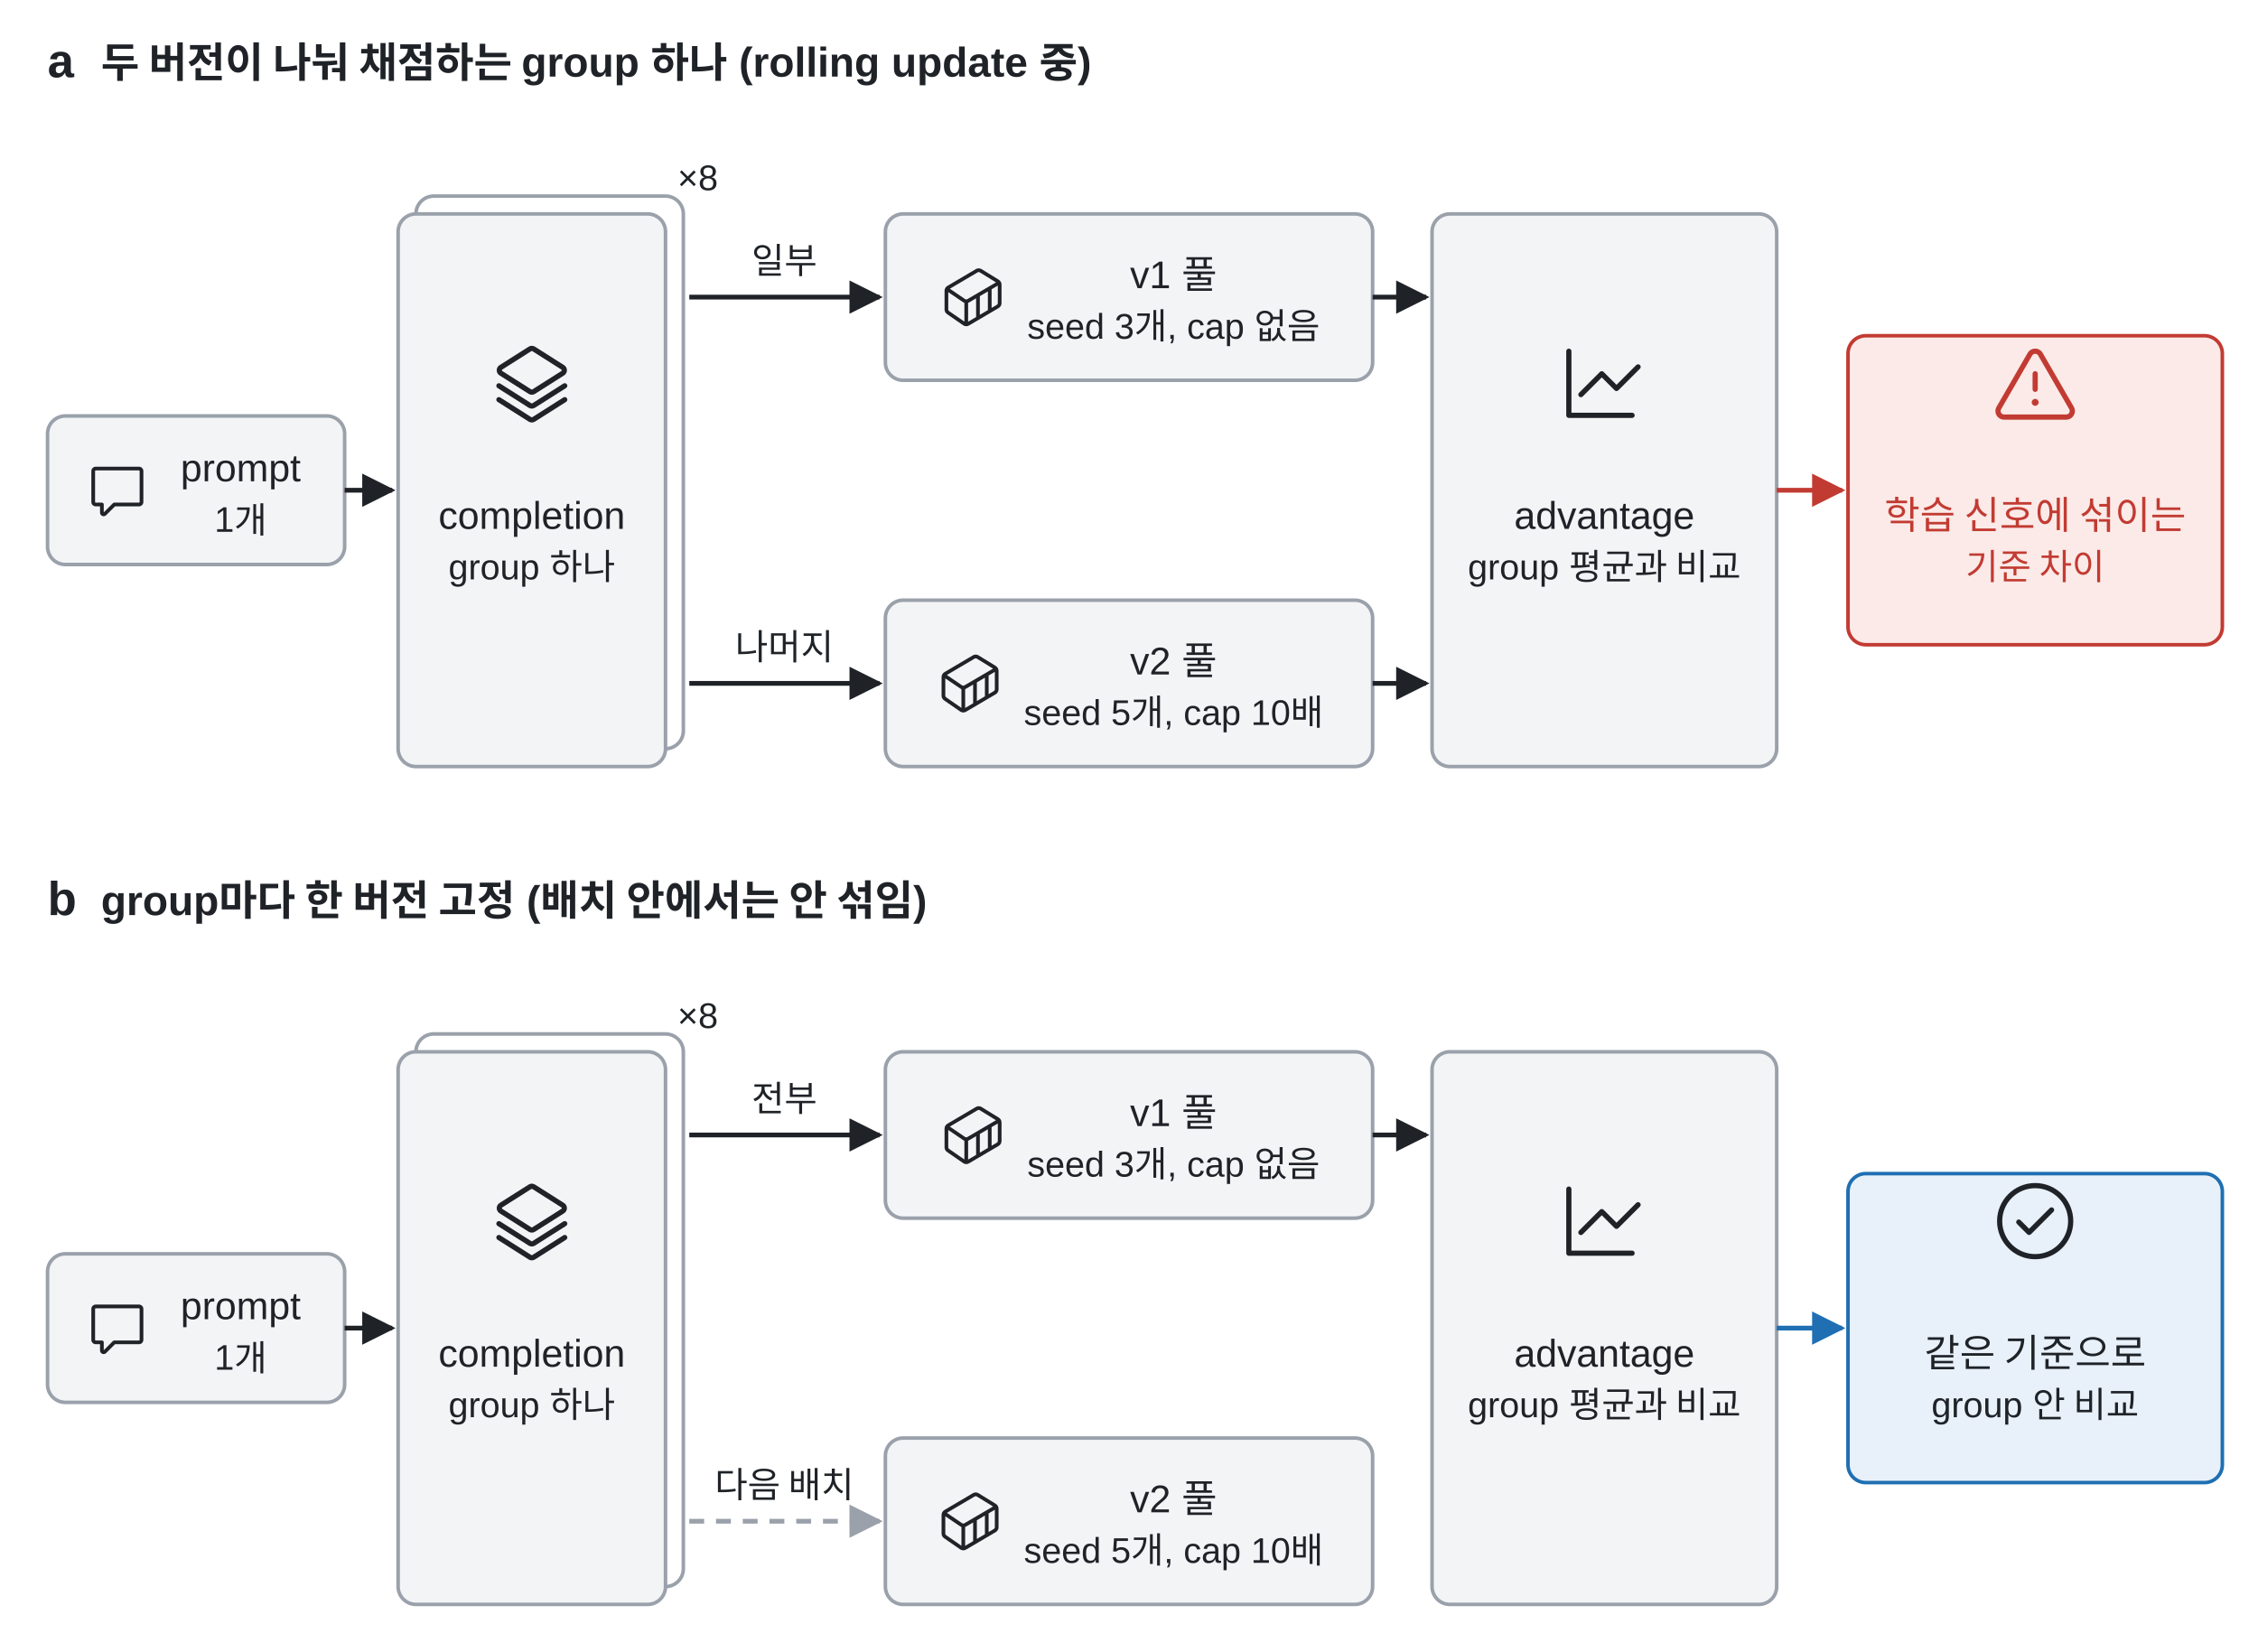
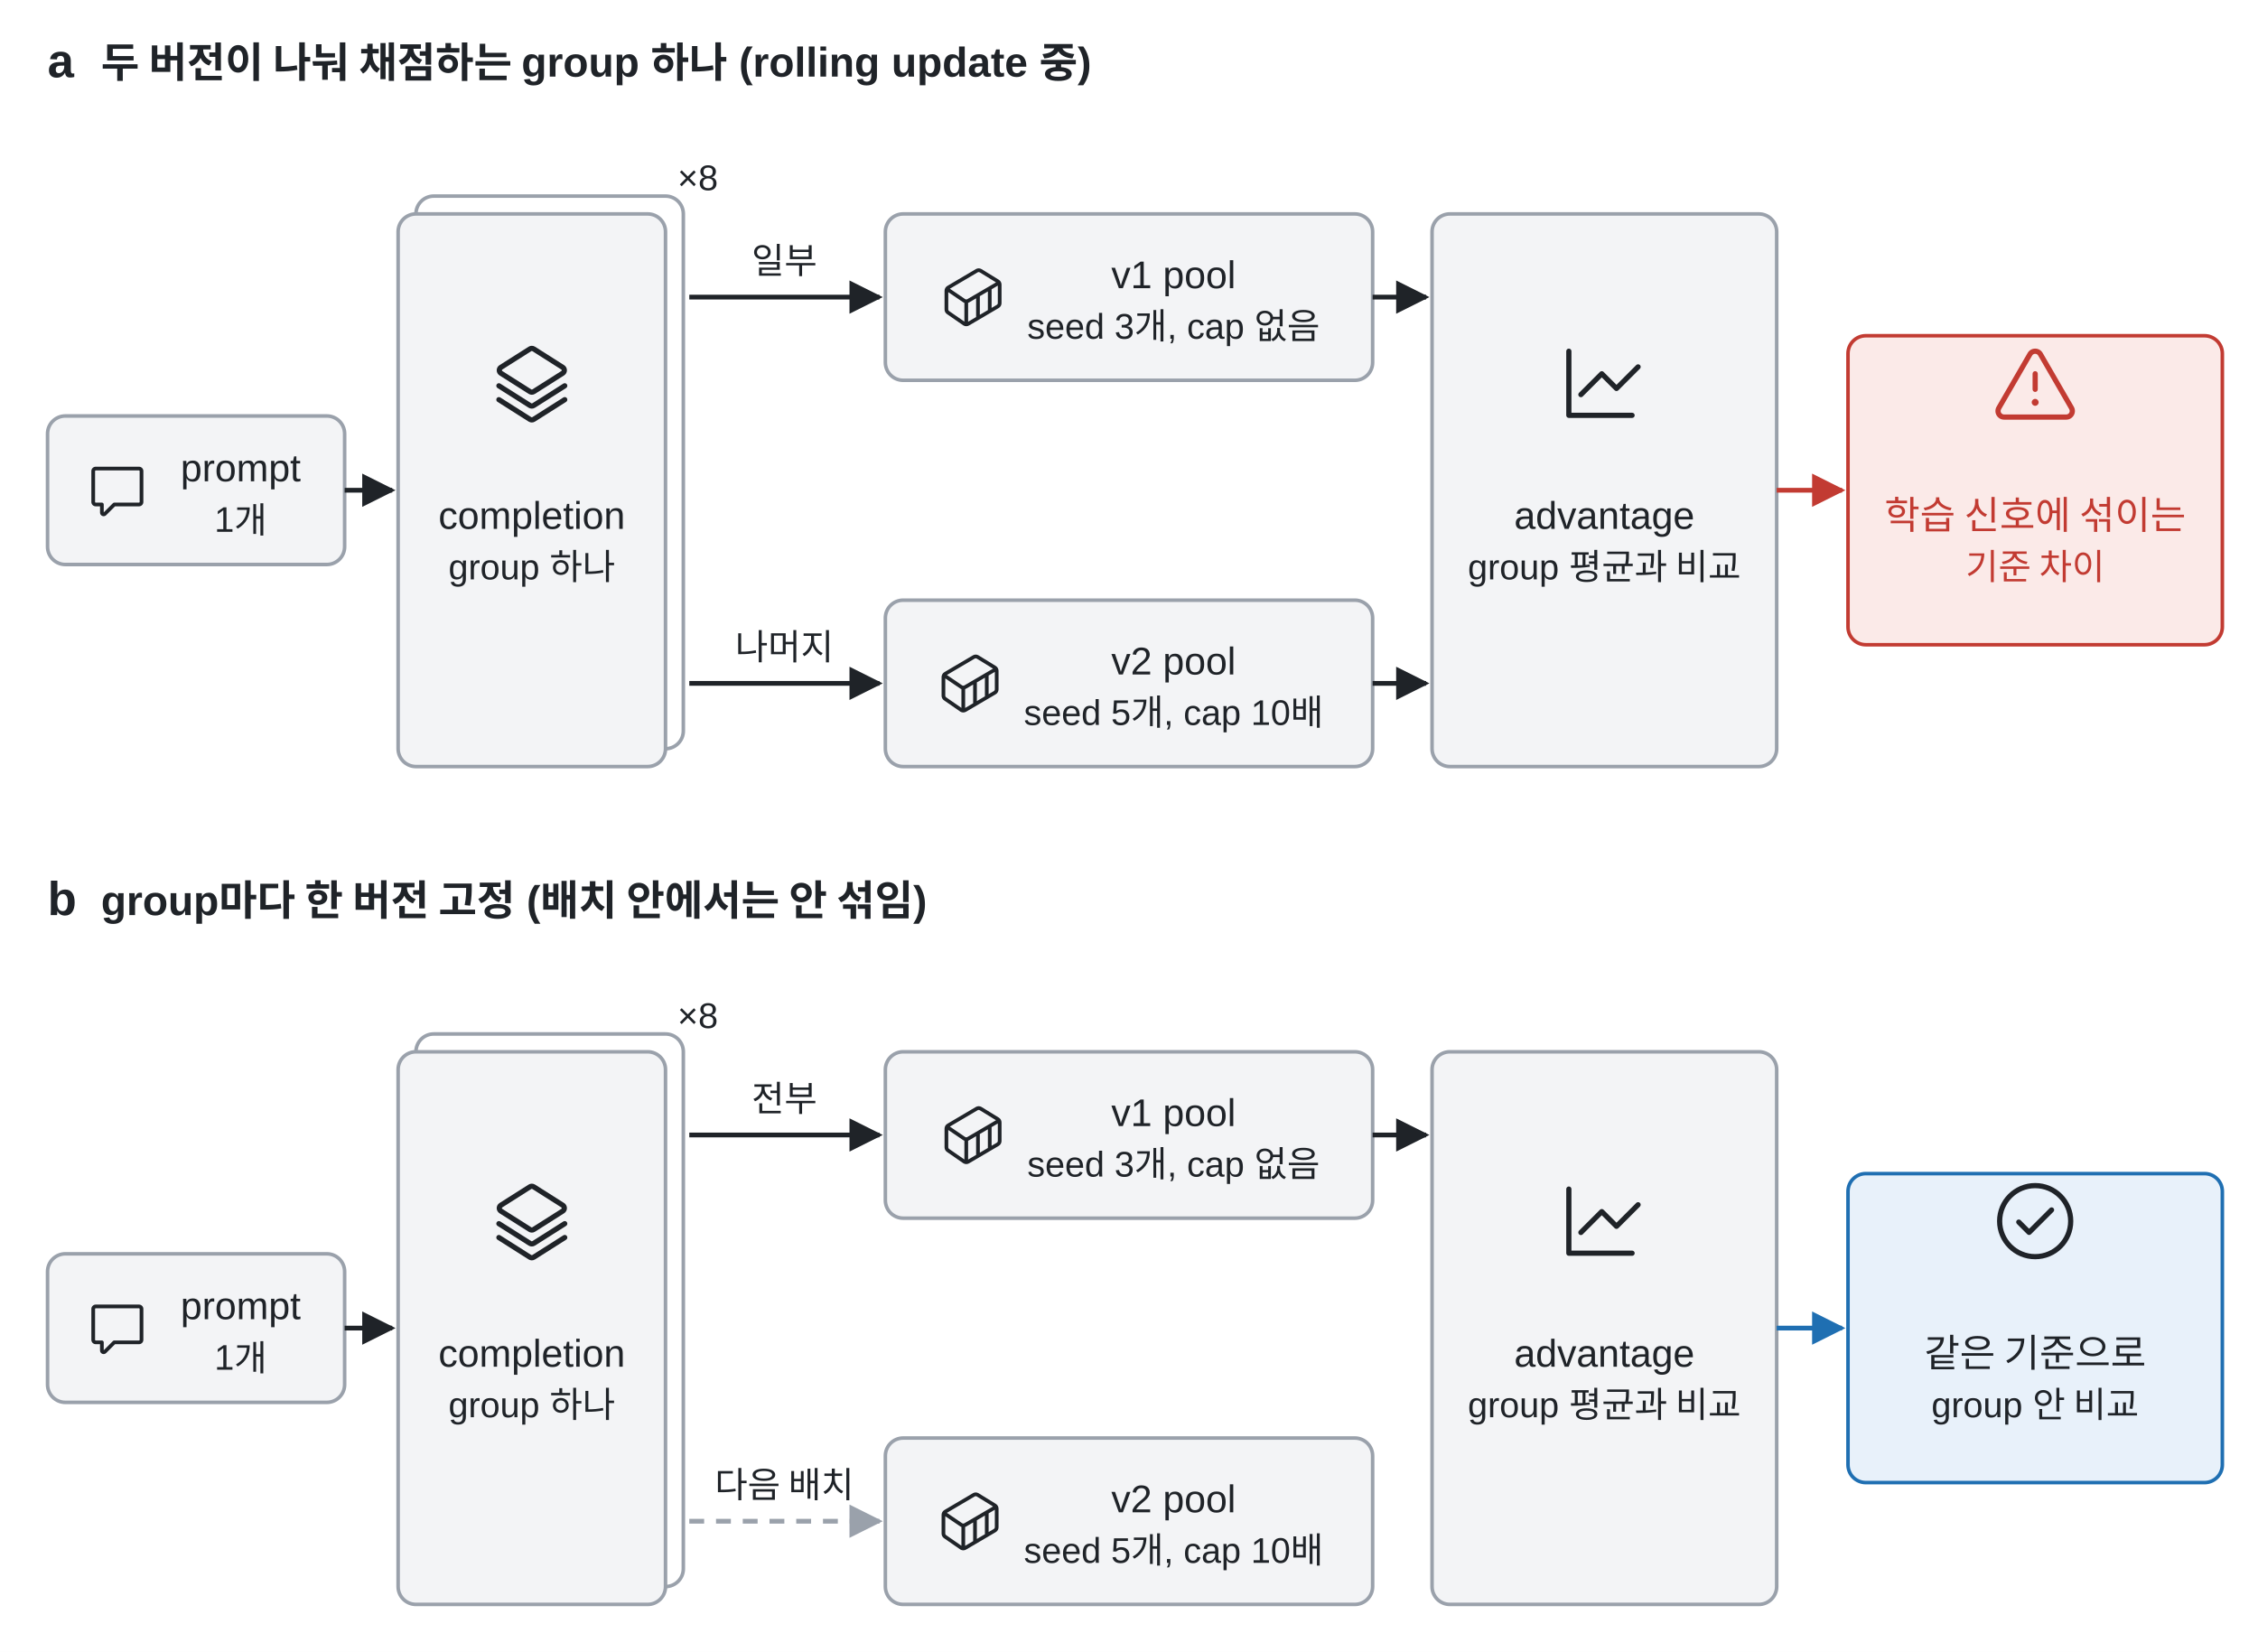
<svg xmlns="http://www.w3.org/2000/svg" width="760px" height="556px" viewBox="0 0 760 556" font-family="Pretendard, 'Apple SD Gothic Neo', 'Noto Sans KR', 'Malgun Gothic', Arial, sans-serif">
  <defs>
    <marker id="head-ink" viewBox="0 0 10 10" refX="9" refY="5" markerWidth="7" markerHeight="7" orient="auto-start-reverse">
      <path d="M0,0 L10,5 L0,10 z" fill="#1F2328" />
    </marker>
    <marker id="head-red" viewBox="0 0 10 10" refX="9" refY="5" markerWidth="7" markerHeight="7" orient="auto-start-reverse">
      <path d="M0,0 L10,5 L0,10 z" fill="#C23B32" />
    </marker>
    <marker id="head-accent" viewBox="0 0 10 10" refX="9" refY="5" markerWidth="7" markerHeight="7" orient="auto-start-reverse">
      <path d="M0,0 L10,5 L0,10 z" fill="#1F6FB2" />
    </marker>
    <marker id="head-muted" viewBox="0 0 10 10" refX="9" refY="5" markerWidth="7" markerHeight="7" orient="auto-start-reverse">
      <path d="M0,0 L10,5 L0,10 z" fill="#9AA1AB" />
    </marker>
  </defs>
  <rect width="100%" height="100%" fill="#FFFFFF" />
  <text x="16" y="26" font-size="16" font-weight="600" fill="#1F2328" text-anchor="start">a</text>
  <text x="34" y="26" font-size="14" font-weight="600" fill="#1F2328" text-anchor="start">두 버전이 나눠 채점하는 group 하나 (rolling update 중)</text>
  <g id="n:prompt-a">
    <rect x="16" y="140" width="100" height="50" rx="6" fill="#F3F4F6" stroke="#9AA1AB" stroke-width="1.2" />
  </g>
  <g transform="translate(29.5,155.0) scale(0.8333333)" fill="#1F2328">
    <path d="M1.5 4.25c0-.966.784-1.75 1.75-1.75h17.5c.966 0 1.75.784 1.75 1.75v12.5a1.75 1.75 0 0 1-1.75 1.75h-9.69l-3.573 3.573A1.458 1.458 0 0 1 5 21.043V18.5H3.25a1.75 1.75 0 0 1-1.75-1.75ZM3.25 4a.25.25 0 0 0-.25.25v12.5c0 .138.112.25.25.25h2.5a.75.75 0 0 1 .75.75v3.19l3.72-3.72a.75.75 0 0 1 .53-.22h10a.25.25 0 0 0 .25-.25V4.25a.25.25 0 0 0-.25-.25Z" />
  </g>
  <text x="81.0" y="162.0" font-size="13" fill="#1F2328" text-anchor="middle">prompt</text>
  <text x="81.0" y="179.0" font-size="12" fill="#1F2328" text-anchor="middle">1개</text>
  <path d="M116,165 L132,165" fill="none" stroke="#1F2328" stroke-width="1.6" marker-end="url(#head-ink)" />
  <rect x="140" y="66" width="90" height="186" rx="6" fill="#FFFFFF" stroke="#9AA1AB" stroke-width="1.2" />
  <g id="n:answers-a">
    <rect x="134" y="72" width="90" height="186" rx="6" fill="#F3F4F6" stroke="#9AA1AB" stroke-width="1.2" />
  </g>
  <g transform="translate(165.0,115.0) scale(1.166667)" fill="#1F2328">
    <path d="M11.063 1.456a1.75 1.75 0 0 1 1.874 0l8.383 5.316a1.75 1.75 0 0 1 0 2.956l-8.383 5.316a1.75 1.75 0 0 1-1.874 0L2.68 9.728a1.75 1.75 0 0 1 0-2.956Zm1.071 1.267a.25.25 0 0 0-.268 0L3.483 8.039a.25.25 0 0 0 0 .422l8.383 5.316a.25.25 0 0 0 .268 0l8.383-5.316a.25.25 0 0 0 0-.422Z" />
    <path d="M1.867 12.324a.75.75 0 0 1 1.035-.232l8.964 5.685a.25.25 0 0 0 .268 0l8.964-5.685a.75.75 0 0 1 .804 1.267l-8.965 5.685a1.75 1.75 0 0 1-1.874 0l-8.965-5.685a.75.75 0 0 1-.231-1.035" />
    <path d="M1.867 16.324a.75.75 0 0 1 1.035-.232l8.964 5.685a.25.25 0 0 0 .268 0l8.964-5.685a.75.75 0 0 1 .804 1.267l-8.965 5.685a1.75 1.75 0 0 1-1.874 0l-8.965-5.685a.75.75 0 0 1-.231-1.035" />
  </g>
  <text x="179.0" y="178.0" font-size="13" fill="#1F2328" text-anchor="middle">completion</text>
  <text x="179.0" y="195.0" font-size="12" fill="#1F2328" text-anchor="middle">group 하나</text>
  <text x="228" y="64" font-size="12" fill="#1F2328" text-anchor="start">×8</text>
  <g id="n:v1-a">
    <rect x="298" y="72" width="164" height="56" rx="6" fill="#F3F4F6" stroke="#9AA1AB" stroke-width="1.2" />
  </g>
  <g transform="translate(317.5,90.0) scale(0.8333333)" fill="#1F2328">
    <path d="M13.152.682a2.25 2.25 0 0 1 2.269 0l.007.004 6.957 4.276a2.28 2.28 0 0 1 1.126 1.964v7.516c0 .81-.432 1.56-1.133 1.968l-.002.001-11.964 7.037-.004.003c-.706.41-1.578.41-2.284 0l-.026-.015-6.503-4.502a2.27 2.27 0 0 1-1.096-1.943V9.438c0-.392.1-.77.284-1.1l.003-.006.014-.026c.197-.342.48-.627.82-.827h.002L13.152.681Zm.757 1.295h-.001L2.648 8.616l6.248 4.247a.78.78 0 0 0 .758-.01h.001l11.633-6.804-6.629-4.074a.75.75 0 0 0-.75.003ZM8.517 14.33a2.3 2.3 0 0 1-.393-.18l-.023-.014-6.102-4.147v7.003c0 .275.145.528.379.664l.025.014 6.114 4.232zM18 9.709l-3.25 1.9v7.548L18 17.245Zm-7.59 4.438-.002.002a2.3 2.3 0 0 1-.391.18v7.612l3.233-1.902v-7.552Zm9.09-5.316v7.532l2.124-1.25a.78.78 0 0 0 .387-.671V7.363Z" />
  </g>
-   <text x="395.0" y="97.0" font-size="13" fill="#1F2328" text-anchor="middle">v1 풀</text>
+   <text x="395.0" y="97.0" font-size="13" fill="#1F2328" text-anchor="middle">v1 pool</text>
  <text x="395.0" y="114.0" font-size="12" fill="#1F2328" text-anchor="middle">seed 3개, cap 없음</text>
  <g id="n:v2-a">
    <rect x="298" y="202" width="164" height="56" rx="6" fill="#F3F4F6" stroke="#9AA1AB" stroke-width="1.2" />
  </g>
  <g transform="translate(316.5,220.0) scale(0.8333333)" fill="#1F2328">
    <path d="M13.152.682a2.25 2.25 0 0 1 2.269 0l.007.004 6.957 4.276a2.28 2.28 0 0 1 1.126 1.964v7.516c0 .81-.432 1.56-1.133 1.968l-.002.001-11.964 7.037-.004.003c-.706.41-1.578.41-2.284 0l-.026-.015-6.503-4.502a2.27 2.27 0 0 1-1.096-1.943V9.438c0-.392.1-.77.284-1.1l.003-.006.014-.026c.197-.342.48-.627.82-.827h.002L13.152.681Zm.757 1.295h-.001L2.648 8.616l6.248 4.247a.78.78 0 0 0 .758-.01h.001l11.633-6.804-6.629-4.074a.75.75 0 0 0-.75.003ZM8.517 14.33a2.3 2.3 0 0 1-.393-.18l-.023-.014-6.102-4.147v7.003c0 .275.145.528.379.664l.025.014 6.114 4.232zM18 9.709l-3.25 1.9v7.548L18 17.245Zm-7.59 4.438-.002.002a2.3 2.3 0 0 1-.391.18v7.612l3.233-1.902v-7.552Zm9.09-5.316v7.532l2.124-1.25a.78.78 0 0 0 .387-.671V7.363Z" />
  </g>
-   <text x="395.0" y="227.0" font-size="13" fill="#1F2328" text-anchor="middle">v2 풀</text>
+   <text x="395.0" y="227.0" font-size="13" fill="#1F2328" text-anchor="middle">v2 pool</text>
  <text x="395.0" y="244.0" font-size="12" fill="#1F2328" text-anchor="middle">seed 5개, cap 10배</text>
  <g id="n:adv-a">
    <rect x="482" y="72" width="116" height="186" rx="6" fill="#F3F4F6" stroke="#9AA1AB" stroke-width="1.2" />
  </g>
  <g transform="translate(526.0,115.0) scale(1.166667)" fill="#1F2328">
    <path d="M2.5 2.75a.75.75 0 0 0-1.5 0v18.5c0 .414.336.75.75.75H20a.75.75 0 0 0 0-1.5H2.5z" />
    <path d="M22.28 7.78a.75.75 0 0 0-1.06-1.06l-5.72 5.72-3.72-3.72a.75.75 0 0 0-1.06 0l-6 6a.75.75 0 1 0 1.06 1.06l5.47-5.47 3.72 3.72a.75.75 0 0 0 1.06 0z" />
  </g>
  <text x="540.0" y="178.0" font-size="13" fill="#1F2328" text-anchor="middle">advantage</text>
  <text x="540.0" y="195.0" font-size="12" fill="#1F2328" text-anchor="middle">group 평균과 비교</text>
  <path d="M462,100 L480,100" fill="none" stroke="#1F2328" stroke-width="1.6" marker-end="url(#head-ink)" />
  <path d="M232,100 L296,100" fill="none" stroke="#1F2328" stroke-width="1.6" marker-end="url(#head-ink)" />
  <text x="264.0" y="92" font-size="12" fill="#1F2328" text-anchor="middle">일부</text>
  <path d="M232,230 L296,230" fill="none" stroke="#1F2328" stroke-width="1.6" marker-end="url(#head-ink)" />
  <text x="264.0" y="222" font-size="12" fill="#1F2328" text-anchor="middle">나머지</text>
  <path d="M462,230 L480,230" fill="none" stroke="#1F2328" stroke-width="1.6" marker-end="url(#head-ink)" />
  <path d="M598,165 L620,165" fill="none" stroke="#C23B32" stroke-width="1.6" marker-end="url(#head-red)" />
  <g id="n:outcome-a">
    <rect x="622" y="113" width="126" height="104" rx="6" fill="#FBEAE8" stroke="#C23B32" stroke-width="1.2" />
  </g>
  <g transform="translate(671.0,115.0) scale(1.166667)" fill="#C23B32">
    <path d="M13 17.5a1 1 0 1 1-2 0 1 1 0 0 1 2 0m-.25-8.25a.75.75 0 0 0-1.5 0v4.5a.75.75 0 0 0 1.5 0z" />
    <path d="M9.836 3.244c.963-1.665 3.365-1.665 4.328 0l8.967 15.504c.963 1.667-.24 3.752-2.165 3.752H3.034c-1.926 0-3.128-2.085-2.165-3.752Zm3.03.751a1.002 1.002 0 0 0-1.732 0L2.168 19.499A1.002 1.002 0 0 0 3.034 21h17.932a1.002 1.002 0 0 0 .866-1.5L12.866 3.994Z" />
  </g>
  <text x="685.0" y="178.0" font-size="13" fill="#C23B32" text-anchor="middle">학습 신호에 섞이는</text>
  <text x="685.0" y="195.0" font-size="12" fill="#C23B32" text-anchor="middle">기준 차이</text>
  <text x="16" y="308" font-size="16" font-weight="600" fill="#1F2328" text-anchor="start">b</text>
  <text x="34" y="308" font-size="14" font-weight="600" fill="#1F2328" text-anchor="start">group마다 한 버전 고정 (배치 안에서는 안 섞임)</text>
  <g id="n:prompt-b">
    <rect x="16" y="422" width="100" height="50" rx="6" fill="#F3F4F6" stroke="#9AA1AB" stroke-width="1.2" />
  </g>
  <g transform="translate(29.5,437.0) scale(0.8333333)" fill="#1F2328">
    <path d="M1.5 4.25c0-.966.784-1.75 1.75-1.75h17.5c.966 0 1.75.784 1.75 1.75v12.5a1.75 1.75 0 0 1-1.75 1.75h-9.69l-3.573 3.573A1.458 1.458 0 0 1 5 21.043V18.5H3.25a1.75 1.75 0 0 1-1.75-1.75ZM3.25 4a.25.25 0 0 0-.25.25v12.5c0 .138.112.25.25.25h2.5a.75.75 0 0 1 .75.75v3.19l3.72-3.72a.75.75 0 0 1 .53-.22h10a.25.25 0 0 0 .25-.25V4.25a.25.25 0 0 0-.25-.25Z" />
  </g>
  <text x="81.0" y="444.0" font-size="13" fill="#1F2328" text-anchor="middle">prompt</text>
  <text x="81.0" y="461.0" font-size="12" fill="#1F2328" text-anchor="middle">1개</text>
  <path d="M116,447 L132,447" fill="none" stroke="#1F2328" stroke-width="1.6" marker-end="url(#head-ink)" />
  <rect x="140" y="348" width="90" height="186" rx="6" fill="#FFFFFF" stroke="#9AA1AB" stroke-width="1.2" />
  <g id="n:answers-b">
    <rect x="134" y="354" width="90" height="186" rx="6" fill="#F3F4F6" stroke="#9AA1AB" stroke-width="1.2" />
  </g>
  <g transform="translate(165.0,397.0) scale(1.166667)" fill="#1F2328">
    <path d="M11.063 1.456a1.75 1.75 0 0 1 1.874 0l8.383 5.316a1.75 1.75 0 0 1 0 2.956l-8.383 5.316a1.75 1.75 0 0 1-1.874 0L2.68 9.728a1.75 1.75 0 0 1 0-2.956Zm1.071 1.267a.25.25 0 0 0-.268 0L3.483 8.039a.25.25 0 0 0 0 .422l8.383 5.316a.25.25 0 0 0 .268 0l8.383-5.316a.25.25 0 0 0 0-.422Z" />
    <path d="M1.867 12.324a.75.75 0 0 1 1.035-.232l8.964 5.685a.25.25 0 0 0 .268 0l8.964-5.685a.75.75 0 0 1 .804 1.267l-8.965 5.685a1.75 1.75 0 0 1-1.874 0l-8.965-5.685a.75.75 0 0 1-.231-1.035" />
    <path d="M1.867 16.324a.75.75 0 0 1 1.035-.232l8.964 5.685a.25.25 0 0 0 .268 0l8.964-5.685a.75.75 0 0 1 .804 1.267l-8.965 5.685a1.75 1.75 0 0 1-1.874 0l-8.965-5.685a.75.75 0 0 1-.231-1.035" />
  </g>
  <text x="179.0" y="460.0" font-size="13" fill="#1F2328" text-anchor="middle">completion</text>
  <text x="179.0" y="477.0" font-size="12" fill="#1F2328" text-anchor="middle">group 하나</text>
  <text x="228" y="346" font-size="12" fill="#1F2328" text-anchor="start">×8</text>
  <g id="n:v1-b">
    <rect x="298" y="354" width="164" height="56" rx="6" fill="#F3F4F6" stroke="#9AA1AB" stroke-width="1.2" />
  </g>
  <g transform="translate(317.5,372.0) scale(0.8333333)" fill="#1F2328">
    <path d="M13.152.682a2.25 2.25 0 0 1 2.269 0l.007.004 6.957 4.276a2.28 2.28 0 0 1 1.126 1.964v7.516c0 .81-.432 1.56-1.133 1.968l-.002.001-11.964 7.037-.004.003c-.706.41-1.578.41-2.284 0l-.026-.015-6.503-4.502a2.27 2.27 0 0 1-1.096-1.943V9.438c0-.392.1-.77.284-1.1l.003-.006.014-.026c.197-.342.48-.627.82-.827h.002L13.152.681Zm.757 1.295h-.001L2.648 8.616l6.248 4.247a.78.78 0 0 0 .758-.01h.001l11.633-6.804-6.629-4.074a.75.75 0 0 0-.75.003ZM8.517 14.33a2.3 2.3 0 0 1-.393-.18l-.023-.014-6.102-4.147v7.003c0 .275.145.528.379.664l.025.014 6.114 4.232zM18 9.709l-3.25 1.9v7.548L18 17.245Zm-7.59 4.438-.002.002a2.3 2.3 0 0 1-.391.18v7.612l3.233-1.902v-7.552Zm9.09-5.316v7.532l2.124-1.25a.78.78 0 0 0 .387-.671V7.363Z" />
  </g>
-   <text x="395.0" y="379.0" font-size="13" fill="#1F2328" text-anchor="middle">v1 풀</text>
+   <text x="395.0" y="379.0" font-size="13" fill="#1F2328" text-anchor="middle">v1 pool</text>
  <text x="395.0" y="396.0" font-size="12" fill="#1F2328" text-anchor="middle">seed 3개, cap 없음</text>
  <g id="n:v2-b">
    <rect x="298" y="484" width="164" height="56" rx="6" fill="#F3F4F6" stroke="#9AA1AB" stroke-width="1.2" />
  </g>
  <g transform="translate(316.5,502.0) scale(0.8333333)" fill="#1F2328">
    <path d="M13.152.682a2.25 2.25 0 0 1 2.269 0l.007.004 6.957 4.276a2.28 2.28 0 0 1 1.126 1.964v7.516c0 .81-.432 1.56-1.133 1.968l-.002.001-11.964 7.037-.004.003c-.706.41-1.578.41-2.284 0l-.026-.015-6.503-4.502a2.27 2.27 0 0 1-1.096-1.943V9.438c0-.392.1-.77.284-1.1l.003-.006.014-.026c.197-.342.48-.627.82-.827h.002L13.152.681Zm.757 1.295h-.001L2.648 8.616l6.248 4.247a.78.78 0 0 0 .758-.01h.001l11.633-6.804-6.629-4.074a.75.75 0 0 0-.75.003ZM8.517 14.33a2.3 2.3 0 0 1-.393-.18l-.023-.014-6.102-4.147v7.003c0 .275.145.528.379.664l.025.014 6.114 4.232zM18 9.709l-3.25 1.9v7.548L18 17.245Zm-7.59 4.438-.002.002a2.3 2.3 0 0 1-.391.18v7.612l3.233-1.902v-7.552Zm9.09-5.316v7.532l2.124-1.25a.78.78 0 0 0 .387-.671V7.363Z" />
  </g>
-   <text x="395.0" y="509.0" font-size="13" fill="#1F2328" text-anchor="middle">v2 풀</text>
+   <text x="395.0" y="509.0" font-size="13" fill="#1F2328" text-anchor="middle">v2 pool</text>
  <text x="395.0" y="526.0" font-size="12" fill="#1F2328" text-anchor="middle">seed 5개, cap 10배</text>
  <g id="n:adv-b">
    <rect x="482" y="354" width="116" height="186" rx="6" fill="#F3F4F6" stroke="#9AA1AB" stroke-width="1.2" />
  </g>
  <g transform="translate(526.0,397.0) scale(1.166667)" fill="#1F2328">
    <path d="M2.5 2.75a.75.75 0 0 0-1.5 0v18.5c0 .414.336.75.75.75H20a.75.75 0 0 0 0-1.5H2.5z" />
    <path d="M22.28 7.78a.75.75 0 0 0-1.06-1.06l-5.72 5.72-3.72-3.72a.75.75 0 0 0-1.06 0l-6 6a.75.75 0 1 0 1.06 1.06l5.47-5.47 3.72 3.72a.75.75 0 0 0 1.06 0z" />
  </g>
  <text x="540.0" y="460.0" font-size="13" fill="#1F2328" text-anchor="middle">advantage</text>
  <text x="540.0" y="477.0" font-size="12" fill="#1F2328" text-anchor="middle">group 평균과 비교</text>
  <path d="M462,382 L480,382" fill="none" stroke="#1F2328" stroke-width="1.6" marker-end="url(#head-ink)" />
  <path d="M232,382 L296,382" fill="none" stroke="#1F2328" stroke-width="1.6" marker-end="url(#head-ink)" />
  <text x="264.0" y="374" font-size="12" fill="#1F2328" text-anchor="middle">전부</text>
  <path d="M232,512 L296,512" fill="none" stroke="#9AA1AB" stroke-width="1.6" stroke-dasharray="5 4" marker-end="url(#head-muted)" />
  <text x="264.0" y="504" font-size="12" fill="#1F2328" text-anchor="middle">다음 배치</text>
  <path d="M598,447 L620,447" fill="none" stroke="#1F6FB2" stroke-width="1.6" marker-end="url(#head-accent)" />
  <g id="n:outcome-b">
    <rect x="622" y="395" width="126" height="104" rx="6" fill="#E8F1FA" stroke="#1F6FB2" stroke-width="1.2" />
  </g>
  <g transform="translate(671.0,397.0) scale(1.166667)" fill="#1F2328">
    <path d="M17.28 9.28a.75.75 0 0 0-1.06-1.06l-5.97 5.97-2.47-2.47a.75.75 0 0 0-1.06 1.06l3 3a.75.75 0 0 0 1.06 0z" />
    <path d="M12 1c6.075 0 11 4.925 11 11s-4.925 11-11 11S1 18.075 1 12 5.925 1 12 1M2.5 12a9.5 9.5 0 0 0 9.5 9.5 9.5 9.5 0 0 0 9.5-9.5A9.5 9.5 0 0 0 12 2.5 9.5 9.5 0 0 0 2.5 12" />
  </g>
  <text x="685.0" y="460.0" font-size="13" fill="#1F2328" text-anchor="middle">같은 기준으로</text>
  <text x="685.0" y="477.0" font-size="12" fill="#1F2328" text-anchor="middle">group 안 비교</text>
</svg>
